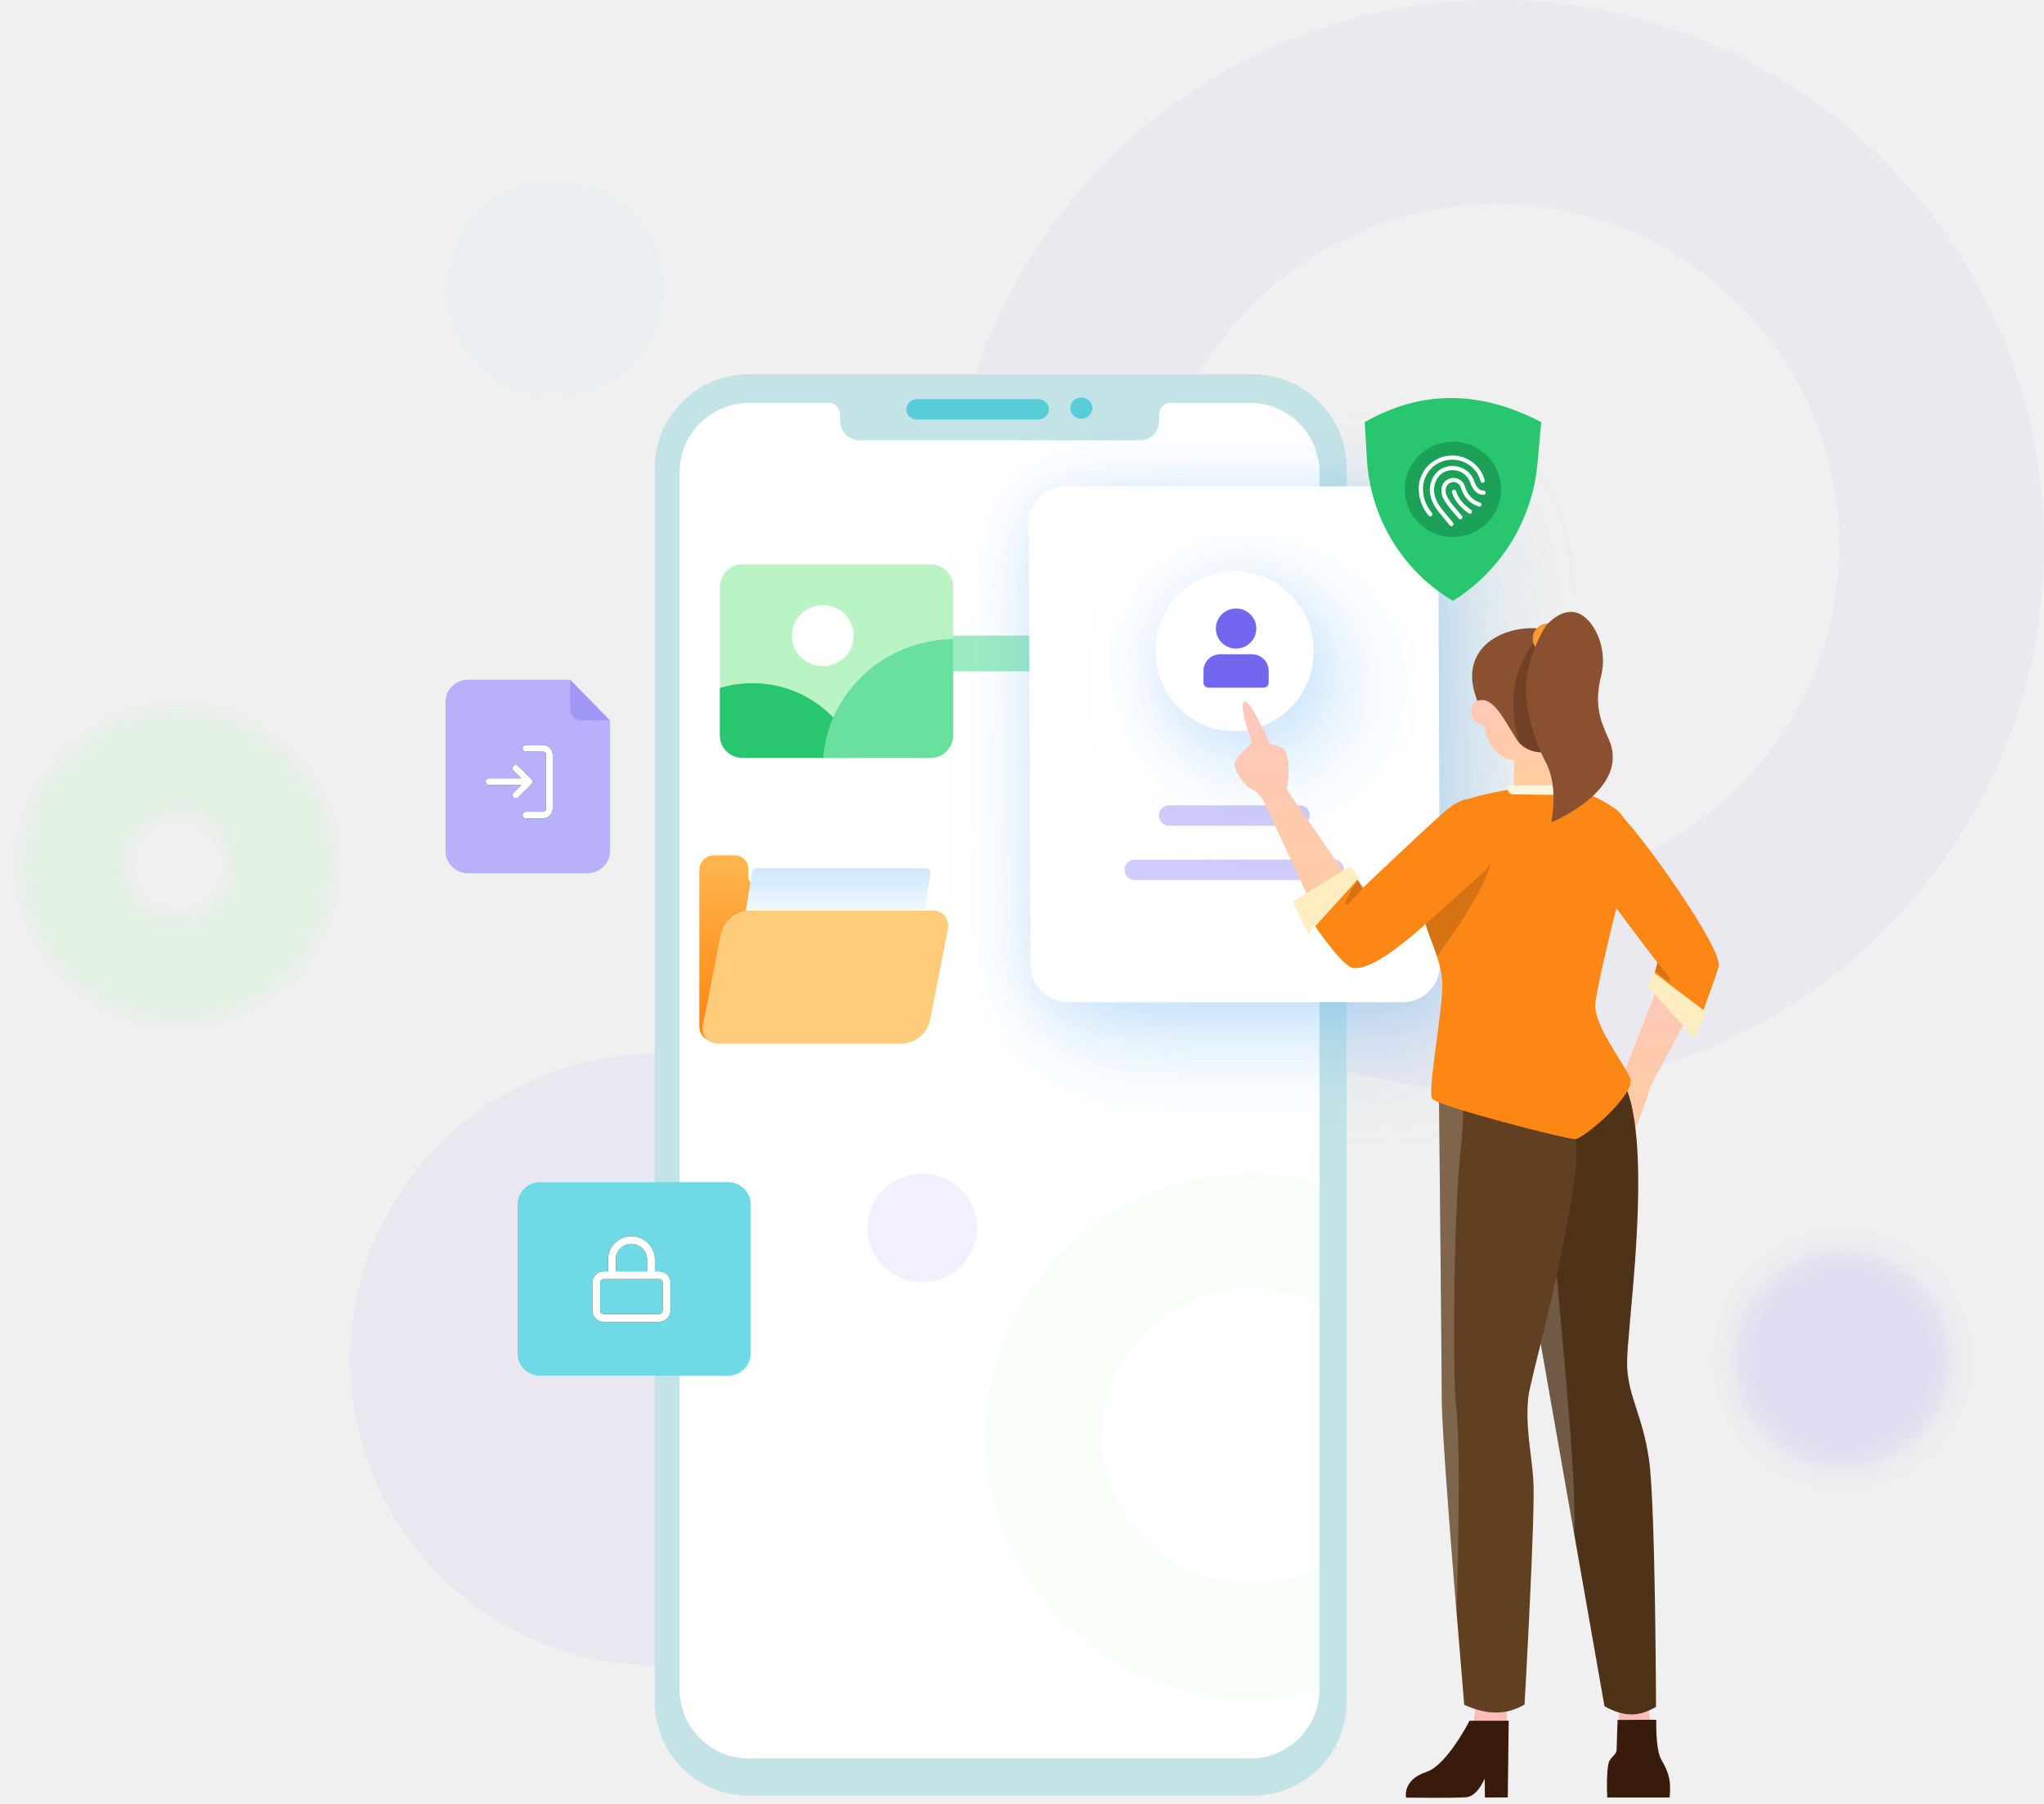
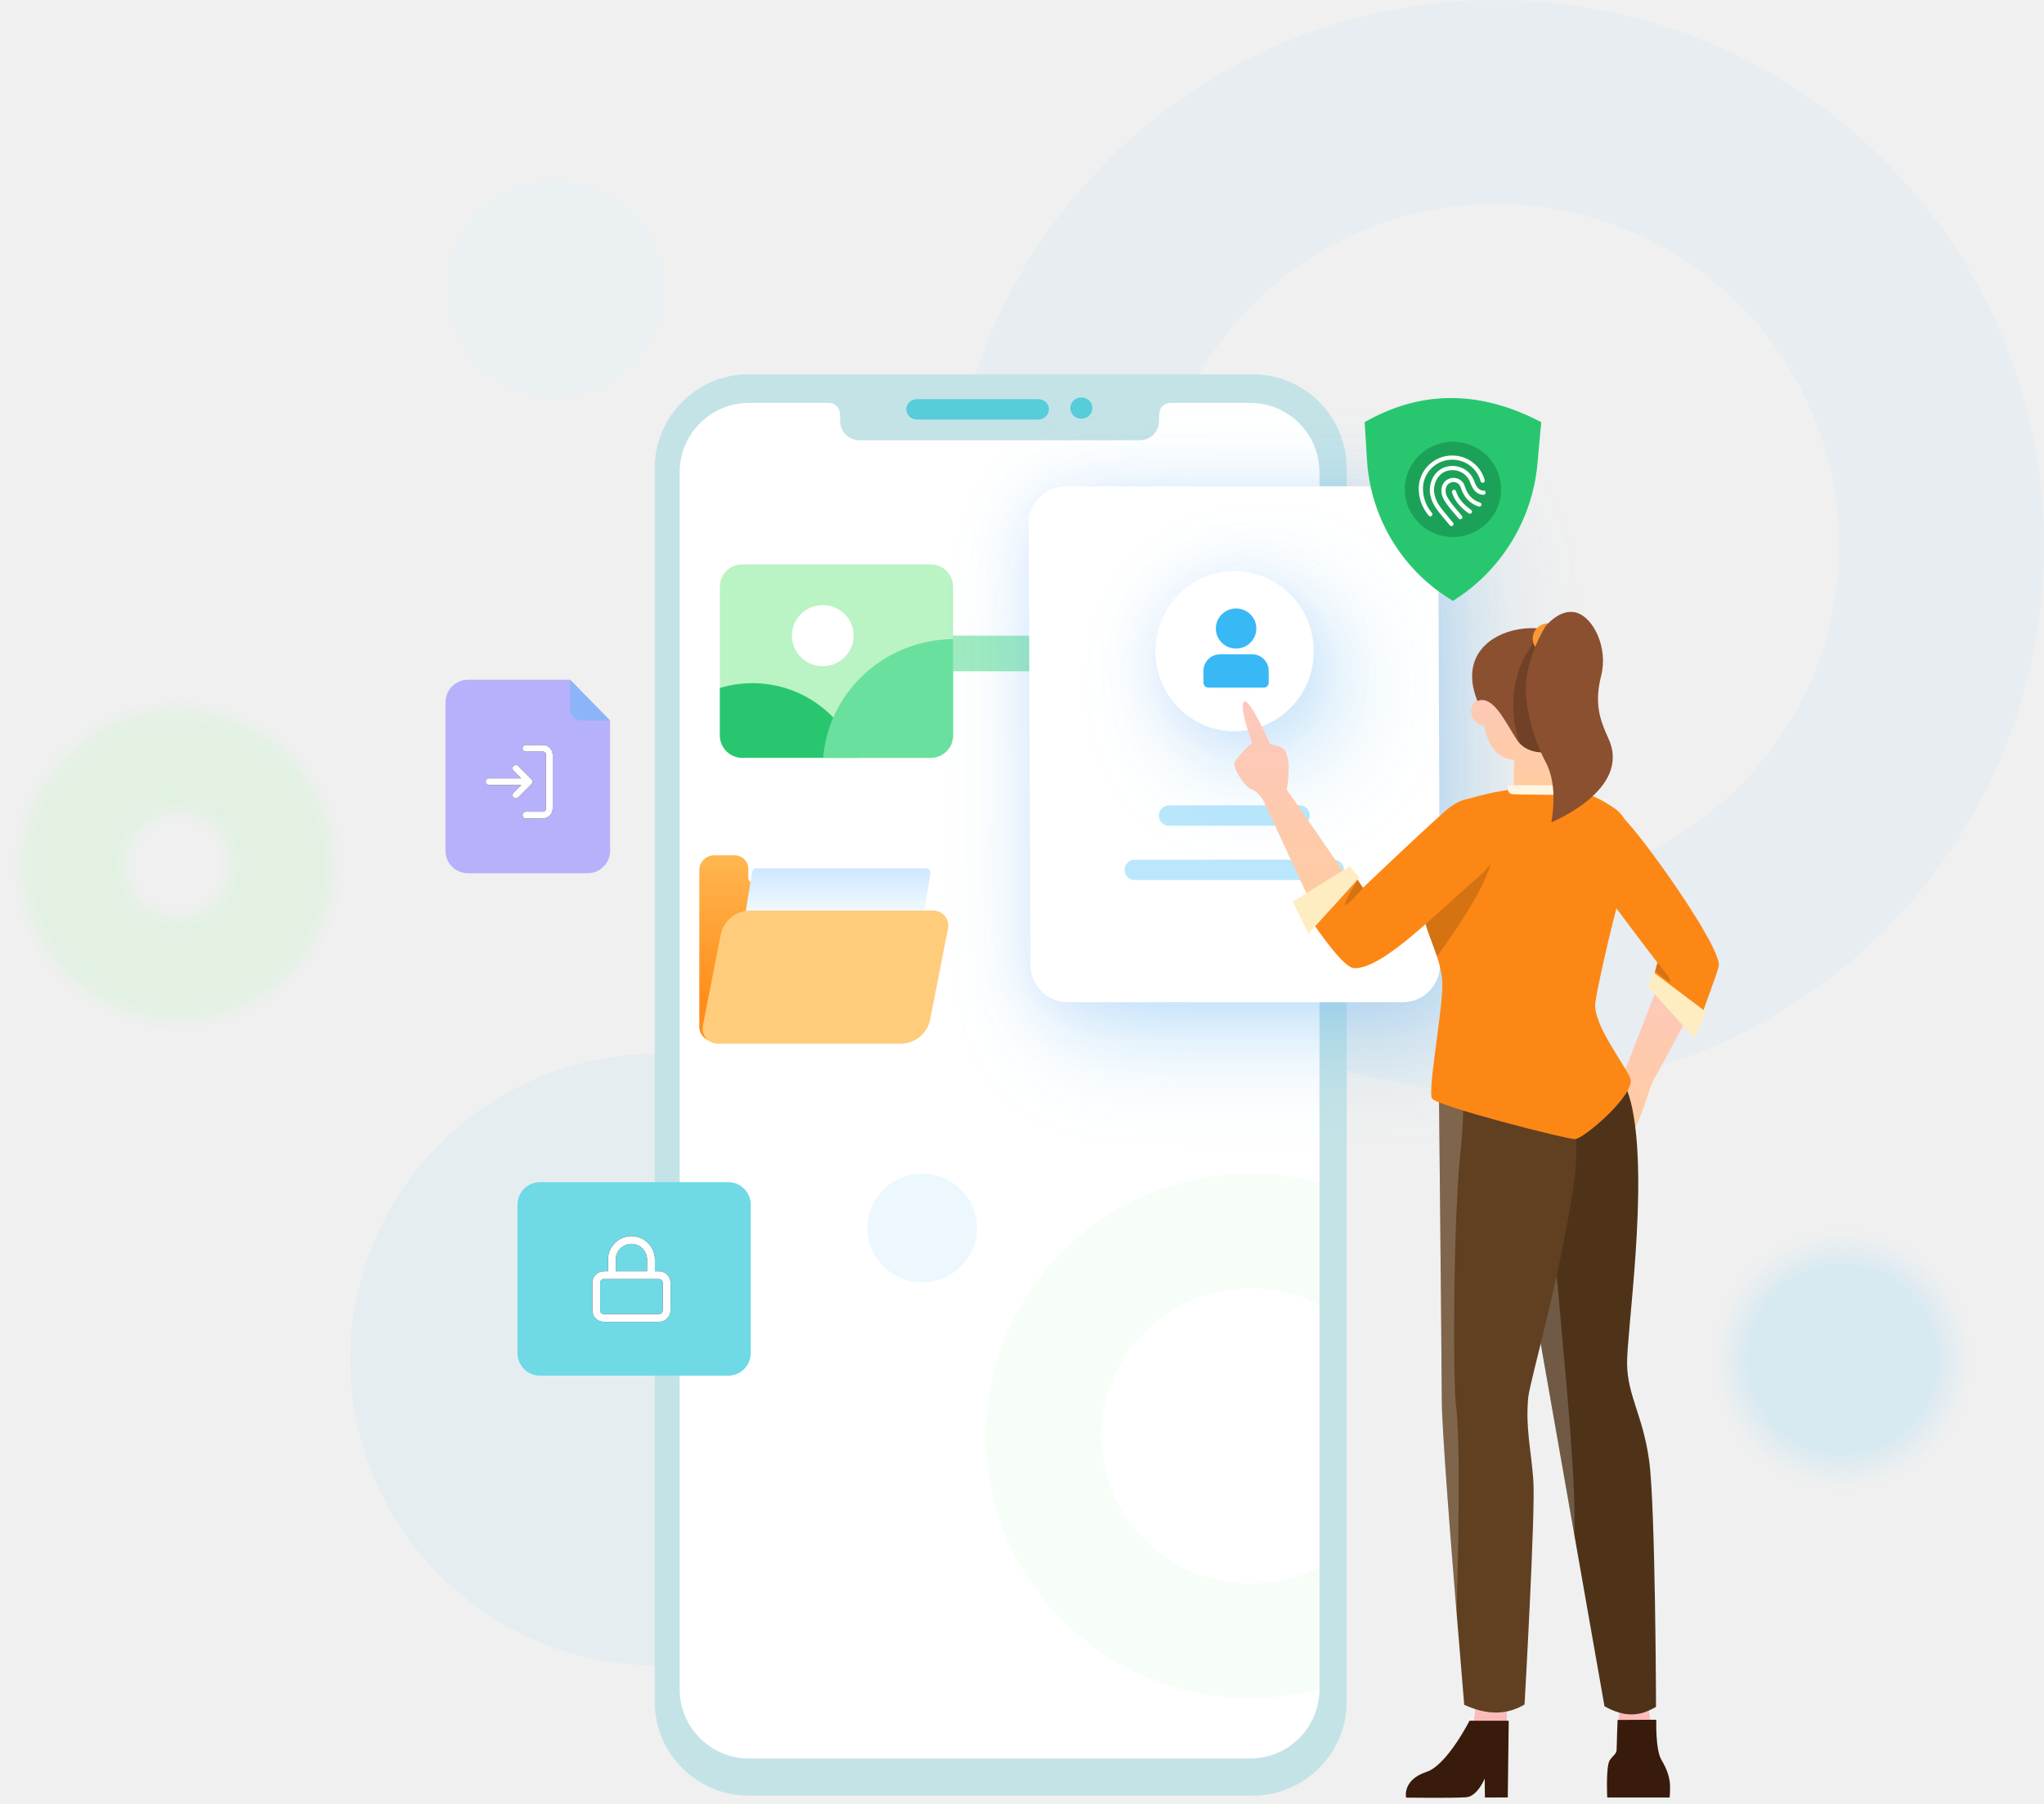
<svg xmlns="http://www.w3.org/2000/svg" xmlns:xlink="http://www.w3.org/1999/xlink" width="546px" height="482px" viewBox="0 0 546 482" version="1.1">
  <defs>
    <filter x="-7.2%" y="-7.3%" width="114.5%" height="114.5%" filterUnits="objectBoundingBox" id="filter-1">
      <feGaussianBlur stdDeviation="2" in="SourceGraphic" />
    </filter>
    <filter x="-15.4%" y="-15.5%" width="130.8%" height="131.0%" filterUnits="objectBoundingBox" id="filter-2">
      <feGaussianBlur stdDeviation="3" in="SourceGraphic" />
    </filter>
    <path d="M18.522,0 L39.813,0 C41.436,5.90080916e-16 42.764,1.29 42.811,2.912 L42.872,4.988 C42.953,7.767 45.229,9.977 48.008,9.977 L122.898,9.977 C125.677,9.977 127.953,7.767 128.034,4.988 L128.094,2.912 C128.142,1.29 129.47,7.42186714e-16 131.093,0 L152.384,0 C162.613,-1.87911363e-15 170.906,8.293 170.906,18.522 L170.906,343.682 C170.906,353.912 162.613,362.204 152.384,362.204 L18.522,362.204 C8.293,362.204 8.35816978e-15,353.912 0,343.682 L0,18.522 C-4.8054561e-15,8.293 8.293,-8.77902741e-15 18.522,0 Z" id="path-3" />
    <linearGradient x1="50%" y1="81.177%" x2="50%" y2="-34.513%" id="linearGradient-5">
      <stop stop-color="#FF8C19" offset="0%" />
      <stop stop-color="#FFC967" offset="100%" />
    </linearGradient>
    <linearGradient x1="62.11%" y1="31.381%" x2="62.11%" y2="-27.478%" id="linearGradient-6">
      <stop stop-color="#F8FDFF" offset="0%" />
      <stop stop-color="#AAD4FF" offset="100%" />
    </linearGradient>
    <path d="M19.69,3.569 L19.69,17.846 C19.69,19.362 18.527,20.522 17.005,20.522 L12.53,20.522 C11.993,20.522 11.635,20.165 11.635,19.63 C11.635,19.095 11.993,18.738 12.53,18.738 L17.005,18.738 C17.542,18.738 17.9,18.381 17.9,17.846 L17.9,3.569 C17.9,3.034 17.542,2.677 17.005,2.677 L12.53,2.677 C11.993,2.677 11.635,2.32 11.635,1.785 C11.635,1.249 11.993,0.892 12.53,0.892 L17.005,0.892 C18.527,0.892 19.69,2.052 19.69,3.569 Z M14.231,11.064 C14.32,10.886 14.32,10.618 14.231,10.35 C14.141,10.261 14.141,10.172 14.052,10.083 L10.472,6.514 C10.114,6.157 9.577,6.157 9.219,6.514 C8.861,6.871 8.861,7.406 9.219,7.763 L11.277,9.815 L2.685,9.815 C2.148,9.815 1.79,10.172 1.79,10.707 C1.79,11.243 2.148,11.6 2.685,11.6 L11.277,11.6 L9.219,13.652 C8.861,14.009 8.861,14.544 9.219,14.901 C9.398,15.079 9.666,15.169 9.845,15.169 C10.024,15.169 10.293,15.079 10.472,14.901 L14.052,11.332 C14.141,11.243 14.231,11.153 14.231,11.064 Z" id="path-7" />
    <path d="M19.839,10.41 L18.795,10.41 L18.795,7.287 C18.795,3.852 15.976,1.041 12.53,1.041 C9.084,1.041 6.265,3.852 6.265,7.287 L6.265,10.41 L5.221,10.41 C3.446,10.41 2.088,11.763 2.088,13.533 L2.088,20.82 C2.088,22.589 3.446,23.943 5.221,23.943 L19.839,23.943 C21.615,23.943 22.972,22.589 22.972,20.82 L22.972,13.533 C22.972,11.763 21.615,10.41 19.839,10.41 Z M8.353,7.287 C8.353,4.997 10.233,3.123 12.53,3.123 C14.827,3.123 16.707,4.997 16.707,7.287 L16.707,10.41 L8.353,10.41 L8.353,7.287 Z M20.884,20.82 C20.884,21.444 20.466,21.861 19.839,21.861 L5.221,21.861 C4.594,21.861 4.177,21.444 4.177,20.82 L4.177,13.533 C4.177,12.908 4.594,12.492 5.221,12.492 L19.839,12.492 C20.466,12.492 20.884,12.908 20.884,13.533 L20.884,20.82 Z" id="path-9" />
    <path d="M6,0 L56.3,0 C59.614,-1.4968968e-15 62.3,2.686 62.3,6 L62.3,45.698 C62.3,49.011 59.614,51.698 56.3,51.698 L6,51.698 C2.686,51.698 -4.82366169e-16,49.011 0,45.698 L0,6 C-1.29399067e-15,2.686 2.686,-2.79460044e-16 6,0 Z" id="path-11" />
    <path d="M10.04,1.03111251e-13 L99.431,1.03111251e-13 C104.938,1.03875937e-13 109.409,4.453 109.431,9.96 L109.901,127.821 C109.923,133.343 105.464,137.838 99.941,137.86 C99.928,137.86 99.914,137.86 99.901,137.86 L10.51,137.86 C5.003,137.86 0.532,133.407 0.51,127.9 L0.04,10.04 C0.018,4.517 4.477,0.022 10,7.94958278e-05 C10.013,2.6498662e-05 10.027,9.95609792e-14 10.04,1.03111251e-13 Z" id="path-13" />
    <filter x="-35.0%" y="-27.2%" width="184.5%" height="167.5%" filterUnits="objectBoundingBox" id="filter-14">
      <feOffset dx="8" dy="9" in="SourceAlpha" result="shadowOffsetOuter1" />
      <feGaussianBlur stdDeviation="14" in="shadowOffsetOuter1" result="shadowBlurOuter1" />
      <feColorMatrix values="0 0 0 0 0.076   0 0 0 0 0.583   0 0 0 0 0.879  0 0 0 0.229 0" type="matrix" in="shadowBlurOuter1" result="shadowMatrixOuter1" />
      <feOffset dx="0" dy="2" in="SourceAlpha" result="shadowOffsetOuter2" />
      <feGaussianBlur stdDeviation="7.5" in="shadowOffsetOuter2" result="shadowBlurOuter2" />
      <feColorMatrix values="0 0 0 0 0.504   0 0 0 0 0.7   0 0 0 0 1  0 0 0 0.234 0" type="matrix" in="shadowBlurOuter2" result="shadowMatrixOuter2" />
      <feMerge>
        <feMergeNode in="shadowMatrixOuter1" />
        <feMergeNode in="shadowMatrixOuter2" />
      </feMerge>
    </filter>
    <ellipse id="path-15" cx="21.141" cy="21.394" rx="21.141" ry="21.394" />
    <filter x="-91.1%" y="-87.6%" width="320.0%" height="317.4%" filterUnits="objectBoundingBox" id="filter-16">
      <feOffset dx="8" dy="9" in="SourceAlpha" result="shadowOffsetOuter1" />
      <feGaussianBlur stdDeviation="14" in="shadowOffsetOuter1" result="shadowBlurOuter1" />
      <feColorMatrix values="0 0 0 0 0.076   0 0 0 0 0.583   0 0 0 0 0.879  0 0 0 0.229 0" type="matrix" in="shadowBlurOuter1" result="shadowMatrixOuter1" />
      <feOffset dx="0" dy="2" in="SourceAlpha" result="shadowOffsetOuter2" />
      <feGaussianBlur stdDeviation="7.5" in="shadowOffsetOuter2" result="shadowBlurOuter2" />
      <feColorMatrix values="0 0 0 0 0.504   0 0 0 0 0.7   0 0 0 0 1  0 0 0 0.234 0" type="matrix" in="shadowBlurOuter2" result="shadowMatrixOuter2" />
      <feMerge>
        <feMergeNode in="shadowMatrixOuter1" />
        <feMergeNode in="shadowMatrixOuter2" />
      </feMerge>
    </filter>
    <linearGradient x1="47.237%" y1="-28.186%" x2="50%" y2="91.05%" id="linearGradient-17">
      <stop stop-color="#FDC6C6" offset="0%" />
      <stop stop-color="#FFCCA1" offset="100%" />
    </linearGradient>
    <linearGradient x1="45.73%" y1="-28.186%" x2="50%" y2="91.05%" id="linearGradient-18">
      <stop stop-color="#FDC6C6" offset="0%" />
      <stop stop-color="#FAB2B2" offset="100%" />
    </linearGradient>
    <linearGradient x1="44.539%" y1="-28.186%" x2="50%" y2="91.05%" id="linearGradient-19">
      <stop stop-color="#FDC6C6" offset="0%" />
      <stop stop-color="#FAB2B2" offset="100%" />
    </linearGradient>
    <linearGradient x1="44.055%" y1="-28.186%" x2="50%" y2="91.05%" id="linearGradient-20">
      <stop stop-color="#FDC6C6" offset="0%" />
      <stop stop-color="#FFCCA1" offset="100%" />
    </linearGradient>
    <linearGradient x1="47.831%" y1="-28.186%" x2="50%" y2="91.05%" id="linearGradient-21">
      <stop stop-color="#FDC6C6" offset="0%" />
      <stop stop-color="#FFCCA1" offset="100%" />
    </linearGradient>
  </defs>
  <g id="📝-Pages-New" stroke="none" stroke-width="1" fill="none" fill-rule="evenodd">
    <g id="Not-Authorized" transform="translate(-444, -309)">
      <g id="Illustration" transform="translate(450, 309)">
        <g id="Shape">
-           <path d="M393.598,0 C474.454,0 540,65.259 540,145.76 C540,226.261 474.454,291.52 393.598,291.52 C312.742,291.52 247.196,226.261 247.196,145.76 C247.196,65.259 312.742,0 393.598,0 Z M393.598,54.49 C342.969,54.49 301.926,95.353 301.926,145.76 C301.926,196.167 342.969,237.031 393.598,237.031 C444.227,237.031 485.27,196.167 485.27,145.76 C485.27,95.353 444.227,54.49 393.598,54.49 Z" id="Oval" fill="#7367F0" fill-rule="nonzero" opacity="0.053" />
+           <path d="M393.598,0 C474.454,0 540,65.259 540,145.76 C540,226.261 474.454,291.52 393.598,291.52 C312.742,291.52 247.196,226.261 247.196,145.76 C247.196,65.259 312.742,0 393.598,0 Z M393.598,54.49 C342.969,54.49 301.926,95.353 301.926,145.76 C301.926,196.167 342.969,237.031 393.598,237.031 C444.227,237.031 485.27,196.167 485.27,145.76 C485.27,95.353 444.227,54.49 393.598,54.49 Z" id="Oval" fill="#39b8f6" fill-rule="nonzero" opacity="0.053" />
          <path d="M41.503,189.806 C64.425,189.806 83.007,208.306 83.007,231.128 C83.007,253.949 64.425,272.449 41.503,272.449 C18.582,272.449 0,253.949 0,231.128 C0,208.306 18.582,189.806 41.503,189.806 Z M41.503,217.051 C33.695,217.051 27.365,223.353 27.365,231.128 C27.365,238.902 33.695,245.204 41.503,245.204 C49.312,245.204 55.642,238.902 55.642,231.128 C55.642,223.353 49.312,217.051 41.503,217.051 Z" id="Oval" fill="#8BF78F" fill-rule="nonzero" opacity="0.141" filter="url(#filter-1)" />
-           <ellipse id="Oval" fill-opacity="0.061" fill="#7367F0" cx="169.662" cy="363.265" rx="82.095" ry="81.735" />
+           <ellipse id="Oval" fill-opacity="0.061" fill="#39b8f6" cx="169.662" cy="363.265" rx="82.095" ry="81.735" />
          <ellipse id="Oval" fill="#CEF5FF" opacity="0.141" cx="142.297" cy="77.194" rx="29.189" ry="29.061" />
-           <ellipse id="Oval" fill-opacity="0.136" fill="#7367F0" filter="url(#filter-2)" cx="486.182" cy="363.265" rx="29.189" ry="29.061" />
+           <ellipse id="Oval" fill-opacity="0.136" fill="#39b8f6" filter="url(#filter-2)" cx="486.182" cy="363.265" rx="29.189" ry="29.061" />
        </g>
        <g id="File-Organizer" transform="translate(113, 100)">
          <g id="Phone3" transform="translate(55.88661, 0)">
            <path d="M25.137,0 L159.708,0 C173.591,-2.55022564e-15 184.845,11.254 184.845,25.137 L184.845,354.641 C184.845,368.523 173.591,379.778 159.708,379.778 L25.137,379.778 C11.254,379.778 2.9341734e-15,368.523 -2.60392312e-14,354.641 L-2.60392312e-14,25.137 C-3.4844809e-14,11.254 11.254,2.55022564e-15 25.137,0 Z" id="Rectangle" fill="#C4E3E7" />
            <g id="Group-48" transform="translate(6.66654, 7.653065)">
              <mask id="mask-4" fill="white">
                <use xlink:href="#path-3" />
              </mask>
              <use id="Rectangle" fill="#FFFFFF" xlink:href="#path-3" />
-               <ellipse id="Oval" fill="#7367F0" opacity="0.099" mask="url(#mask-4)" cx="64.795" cy="220.451" rx="14.659" ry="14.512" />
+               <ellipse id="Oval" fill="#39b8f6" opacity="0.099" mask="url(#mask-4)" cx="64.795" cy="220.451" rx="14.659" ry="14.512" />
              <path d="M152.519,205.94 C191.606,205.94 223.293,237.309 223.293,276.004 C223.293,314.699 191.606,346.068 152.519,346.068 C113.431,346.068 81.744,314.699 81.744,276.004 C81.744,237.309 113.431,205.94 152.519,205.94 Z M152.519,236.55 C130.508,236.55 112.665,254.214 112.665,276.004 C112.665,297.793 130.508,315.457 152.519,315.457 C174.529,315.457 192.372,297.793 192.372,276.004 C192.372,254.214 174.529,236.55 152.519,236.55 Z" id="Oval" fill="#C8F5D0" opacity="0.141" mask="url(#mask-4)" />
              <path d="M25.58,62.184 L146.612,62.184 C149.242,62.184 151.373,64.316 151.373,66.946 C151.373,69.575 149.242,71.707 146.612,71.707 L25.58,71.707 C22.951,71.707 20.819,69.575 20.819,66.946 C20.819,64.316 22.951,62.184 25.58,62.184 Z" id="Rectangle" fill-opacity="0.642" fill="#68DE9E" mask="url(#mask-4)" />
            </g>
            <path d="M102.442,6.649 C104.023,6.649 105.305,7.867 105.305,9.37 C105.305,10.839 104.079,12.036 102.547,12.089 L102.442,12.091 L70.068,12.091 C68.487,12.091 67.205,10.872 67.205,9.37 C67.205,7.9 68.43,6.703 69.963,6.651 L70.068,6.649 L102.442,6.649 Z" id="Path" fill="#56CDD9" fill-rule="nonzero" />
            <path d="M114.044,6.195 C115.625,6.195 116.907,7.464 116.907,9.03 C116.907,10.56 115.682,11.807 114.149,11.862 L114.044,11.864 L113.894,11.864 C112.313,11.864 111.031,10.595 111.031,9.03 C111.031,7.499 112.256,6.252 113.789,6.197 L113.894,6.195 L114.044,6.195 Z" id="Path" fill="#56CDD9" fill-rule="nonzero" />
          </g>
          <g id="Group-37" transform="translate(67.79688, 127.8836)">
            <path d="M4,0.64 L9.445,0.64 C11.462,0.64 13.097,2.275 13.097,4.292 L13.097,6.725 C13.097,7.398 13.643,7.944 14.316,7.944 L55.484,7.944 C57.693,7.944 59.484,9.735 59.484,11.944 L59.484,46.403 C59.484,48.613 57.693,50.403 55.484,50.403 L4,50.403 C1.791,50.403 6.42046992e-16,48.613 0,46.403 L0,4.64 C-2.705415e-16,2.431 1.791,0.64 4,0.64 Z" id="Rectangle" fill="url(#linearGradient-5)" />
            <path d="M15.3,4.096 L60.53,4.096 C61.203,4.096 61.749,4.642 61.749,5.315 C61.749,5.38 61.744,5.445 61.734,5.509 L54.944,47.65 C54.848,48.241 54.338,48.676 53.74,48.676 L8.51,48.676 C7.837,48.676 7.291,48.13 7.291,47.456 C7.291,47.391 7.296,47.326 7.307,47.262 L14.097,5.121 C14.192,4.53 14.702,4.096 15.3,4.096 Z" id="Rectangle" fill="url(#linearGradient-6)" />
            <path d="M66.445,20.188 L61.669,44.507 C60.932,48.259 57.642,50.965 53.819,50.965 L4.862,50.965 C2.653,50.965 0.862,49.174 0.862,46.965 C0.862,46.706 0.887,46.448 0.937,46.194 L5.713,21.875 C6.45,18.123 9.739,15.417 13.563,15.417 L62.52,15.417 C64.729,15.417 66.52,17.208 66.52,19.417 C66.52,19.676 66.495,19.934 66.445,20.188 Z" id="Rectangle" fill="#FFCC7B" />
          </g>
          <g id="Group-28" transform="translate(0, 81.62785)">
            <path d="M6,0 L33.316,0 L33.316,0 L43.976,10.884 L43.976,45.698 C43.976,49.011 41.29,51.698 37.976,51.698 L6,51.698 C2.686,51.698 4.05812251e-16,49.011 0,45.698 L0,6 C-4.05812251e-16,2.686 2.686,6.08718376e-16 6,0 Z" id="Rectangle" fill="#B7B1FB" />
            <g id="Icon" transform="translate(8.950131, 16.52257)">
              <mask id="mask-8" fill="white">
                <use xlink:href="#path-7" />
              </mask>
              <use id="Mask" fill="#000000" fill-rule="nonzero" xlink:href="#path-7" />
              <g id="Group" mask="url(#mask-8)" fill="#FFFFFF">
                <g id="Icon-Color">
                  <rect id="🎨-Icon-Color" x="0" y="0" width="21.48" height="21.415" />
                </g>
              </g>
            </g>
-             <path d="M43.976,10.884 L36.316,10.884 C34.659,10.884 33.316,9.541 33.316,7.884 L33.316,0 L33.316,0 L43.976,10.884 Z" id="Path" fill="#7367F0" fill-rule="nonzero" opacity="0.34" />
+             <path d="M43.976,10.884 L36.316,10.884 C34.659,10.884 33.316,9.541 33.316,7.884 L33.316,0 L33.316,0 L43.976,10.884 Z" id="Path" fill="#39b8f6" fill-rule="nonzero" opacity="0.34" />
          </g>
          <g id="Group" transform="translate(19.23965, 215.8603)">
            <path d="M6,0 L56.3,0 C59.614,-4.44006117e-15 62.3,2.686 62.3,6 L62.3,45.698 C62.3,49.011 59.614,51.698 56.3,51.698 L6,51.698 C2.686,51.698 1.29399067e-15,49.011 0,45.698 L0,6 C4.82366169e-16,2.686 2.686,-2.79460044e-16 6,0 Z" id="Rectangle" fill="#6FD9E6" />
            <g transform="translate(17.90026, 13.38415)" id="Icon">
              <mask id="mask-10" fill="white">
                <use xlink:href="#path-9" />
              </mask>
              <use id="Mask" fill="#000000" fill-rule="nonzero" xlink:href="#path-9" />
              <g id="Group" mask="url(#mask-10)" fill="#FFFFFF">
                <g id="Icon-Color">
                  <rect id="🎨-Icon-Color" x="0" y="0" width="25.06" height="24.984" />
                </g>
              </g>
            </g>
          </g>
          <g id="Group-34" transform="translate(73.29392, 50.79066)">
            <mask id="mask-12" fill="white">
              <use xlink:href="#path-11" />
            </mask>
            <use id="Rectangle" fill="#BAF3C4" fill-rule="nonzero" xlink:href="#path-11" />
            <ellipse id="Oval" fill="#FFFFFF" mask="url(#mask-12)" cx="27.485" cy="19.046" rx="8.246" ry="8.163" />
            <ellipse id="Oval" fill="#28C76F" mask="url(#mask-12)" cx="8.704" cy="61.221" rx="29.776" ry="29.477" />
            <ellipse id="Oval" fill="#69E09E" mask="url(#mask-12)" cx="62.758" cy="54.419" rx="35.273" ry="34.465" />
          </g>
          <g id="Group-23" transform="translate(155.7496, 29.93021)">
            <g id="Rectangle">
              <use fill="black" fill-opacity="1" filter="url(#filter-14)" xlink:href="#path-13" />
              <use fill="#FFFFFF" fill-rule="evenodd" xlink:href="#path-13" />
            </g>
-             <path d="M37.536,85.256 L72.405,85.256 C73.908,85.256 75.126,86.474 75.126,87.977 C75.126,89.479 73.908,90.698 72.405,90.698 L37.536,90.698 C36.033,90.698 34.815,89.479 34.815,87.977 C34.815,86.474 36.033,85.256 37.536,85.256 Z" id="Rectangle" fill="#7367F0" fill-rule="nonzero" opacity="0.34" />
-             <path d="M28.374,99.767 L81.567,99.767 C83.07,99.767 84.288,100.986 84.288,102.488 C84.288,103.991 83.07,105.209 81.567,105.209 L28.374,105.209 C26.871,105.209 25.653,103.991 25.653,102.488 C25.653,100.986 26.871,99.767 28.374,99.767 Z" id="Rectangle" fill="#7367F0" fill-rule="nonzero" opacity="0.34" />
+             <path d="M37.536,85.256 L72.405,85.256 C73.908,85.256 75.126,86.474 75.126,87.977 C75.126,89.479 73.908,90.698 72.405,90.698 L37.536,90.698 C36.033,90.698 34.815,89.479 34.815,87.977 C34.815,86.474 36.033,85.256 37.536,85.256 Z" id="Rectangle" fill="#39b8f6" fill-rule="nonzero" opacity="0.34" />
+             <path d="M28.374,99.767 L81.567,99.767 C83.07,99.767 84.288,100.986 84.288,102.488 C84.288,103.991 83.07,105.209 81.567,105.209 L28.374,105.209 C26.871,105.209 25.653,103.991 25.653,102.488 C25.653,100.986 26.871,99.767 28.374,99.767 Z" id="Rectangle" fill="#39b8f6" fill-rule="nonzero" opacity="0.34" />
            <g id="Icon8" transform="translate(33.89844, 22.6744)">
              <g id="Oval">
                <use fill="black" fill-opacity="1" filter="url(#filter-16)" xlink:href="#path-15" />
                <use fill="#FFFFFF" fill-rule="evenodd" xlink:href="#path-15" />
              </g>
-               <g id="Group-70" transform="translate(12.82644, 9.976738)" fill="#7367F0">
+               <g id="Group-70" transform="translate(12.82644, 9.976738)" fill="#39b8f6">
                <path d="M12.964,12.223 C15.428,12.223 17.426,14.221 17.426,16.684 L17.426,19.834 C17.426,20.559 16.838,21.146 16.114,21.146 L1.312,21.146 C0.587,21.146 4.0466296e-12,20.559 4.04654088e-12,19.834 L4.04654088e-12,16.684 C4.04623913e-12,14.221 1.997,12.223 4.461,12.223 L12.964,12.223 Z M8.713,9.70779013e-13 C11.7,9.70779013e-13 14.121,2.397 14.121,5.354 C14.121,8.31 11.7,10.707 8.713,10.707 C5.726,10.707 3.305,8.31 3.305,5.354 C3.305,2.397 5.726,9.70779013e-13 8.713,9.70779013e-13 Z" id="Combined-Shape" />
              </g>
            </g>
          </g>
          <g id="Wom3.5" transform="translate(210.72, 63.48833)">
            <g id="RArm" transform="translate(91.27213, 52.02436)">
              <path d="M13.589,69.931 C13.589,69.931 3.859,80.464 4.535,81.413 C5.212,82.368 10.254,79.818 10.254,79.818 C10.254,79.818 4.347,90.666 5.712,91.408 C7.075,92.15 13.762,90.174 15.729,87.9 C17.696,85.627 20.351,74.517 20.351,74.517 L34.469,44.885 L22.989,41.583 L13.589,69.931 Z" id="Path" fill="url(#linearGradient-17)" transform="translate(19.48525, 66.57517) rotate(2.866471) translate(-19.48525, -66.57517) " />
              <path d="M2.966,16.229 C7.269,22.847 21.752,41.708 21.752,41.708 C21.752,41.708 21.4,42.962 20.697,45.471 L34.006,54.504 C36.527,47.61 37.897,43.678 38.116,42.708 C39.198,37.909 17.331,7.285 12.435,2.86 C4.726,-4.108 -3.609,6.115 2.966,16.229 Z" id="Path" fill="#FD8715" />
              <path d="M25.214,46.715 C25.379,46.395 24.232,44.704 21.773,41.64 L21.148,43.875 C23.693,46.088 25.048,47.034 25.214,46.715 Z" id="Path" fill-opacity="0.16" fill="#000000" />
              <polygon id="Path-70" fill="#FFEDC2" points="20.614 44.208 34.754 54.898 31.603 61.811 19.24 48.198" />
            </g>
            <g id="RLeg" transform="translate(67.4886, 111.1149)">
              <polygon id="Path" fill="url(#linearGradient-18)" points="35.472 179.674 34.686 192.922 44.754 193.181 42.862 179.674" />
              <path d="M35.718,184.893 C35.718,184.893 36,192.871 34.331,195.656 C32.652,198.442 32.143,200.601 32.069,202.267 C31.989,204.052 32.16,205.67 32.16,205.67 L48.824,205.67 C48.824,205.67 49.241,197.277 48.137,195.694 C47.034,194.111 46.31,194.084 46.31,192.685 C46.301,191.287 46.062,184.946 46.062,184.946 L35.718,184.893 Z" id="Path" fill="#391B0B" transform="translate(40.47459, 195.2817) scale(-1, 1) translate(-40.47459, -195.2817) " />
              <path d="M0,2.811 L26.118,-1.03111251e-13 L26.502,0.353 C28.363,2.109 36.453,10.263 38.777,21.409 C43.166,42.451 37.293,81.314 37.422,89.836 C37.546,98.358 41.614,103.5 43.305,115.549 C44.995,127.599 45.155,181.449 45.155,181.449 C40.673,184.078 36.729,184.266 31.385,181.291 L0,2.811 Z" id="Path" fill="#4E3319" />
              <path d="M23.33,135.481 L6.9980434e-14,2.811 L14.522,1.248 C15.169,47.337 24.199,109.638 23.33,135.481 Z" id="Path" fill-opacity="0.192" fill="#FFFFFF" />
            </g>
            <g id="LLeg" transform="translate(45.20709, 114.7656)">
              <path d="M27.631,174.631 L19.046,174.768 C19.422,180.65 18.51,184.587 16.309,186.579 L16.128,186.736 C12.143,190.043 27.519,188.849 27.519,188.849 L27.631,174.631 Z" id="Path" fill="url(#linearGradient-19)" />
              <path d="M0.602,181.508 L0.849,202.012 L6.962,202.017 L7.015,196.964 C7.015,196.964 8.944,201.675 11.891,201.947 C14.847,202.219 28.018,202.052 28.018,202.052 C28.018,202.052 29.113,197.322 22.556,195.174 C17.103,193.389 11.073,181.508 11.073,181.508 L0.602,181.508 Z" id="Path" fill="#391B0B" transform="translate(14.34422, 191.8053) scale(-1, 1) translate(-14.34422, -191.8053) " />
              <path d="M9.326,0.984 L38.654,0 L38.873,0.402 C40.296,3.074 48.094,18.718 45.686,36.501 C42.306,61.461 33.715,90.723 33.294,95.193 C32.544,103.163 34.044,108.933 34.659,117.165 C35.274,125.397 32.314,177.168 32.314,177.168 C27.962,179.76 22.783,180.268 16.199,177.246 C12.237,130.366 10.241,103.216 10.212,95.796 C10.168,84.668 9.326,0.984 9.326,0.984 Z" id="Path" fill="#604021" />
              <path d="M15.361,27.982 L15.166,29.831 C13.212,49.332 13.226,90.745 13.983,97.132 L14.087,97.955 C14.927,105.162 14.954,123.459 14.169,152.847 L13.147,140.166 C11.211,115.764 10.232,100.975 10.212,95.796 L10.176,90.437 C10.008,68.768 9.326,0.984 9.326,0.984 L15.511,0.777 C16.172,11.477 16.122,20.545 15.361,27.982 Z" id="Path" fill-opacity="0.192" fill="#FFFFFF" />
            </g>
            <g id="Head" transform="translate(63.09571, 3.054825)">
              <path d="M2.621,20.265 C-0.988,20.656 -0.732,26.936 3.661,27.264 C4.558,33.319 7.761,36.203 11.664,36.537 L11.448,45.695 L28.716,45.685 C28.716,45.685 23.853,39.215 24.095,30.359 C24.338,21.502 23.933,13.182 23.933,13.182 L1.567,13.579 L2.621,20.265 Z" id="Path" fill="url(#linearGradient-20)" />
              <path d="M29.105,20.735 C24.902,19.09 21.797,26.174 18.581,31.098 C15.365,36.022 7.033,35.186 5.885,31.098 C1.538,22.146 -2.209,9.976 2.864,8.977 C3.578,-3.962 37.786,-0.907 29.105,20.735 Z" id="Path" fill="#8B5030" transform="translate(15.47015, 17.88746) scale(-1, 1) translate(-15.47015, -17.88746) " />
              <path d="M25.564,4.08 C27.029,5.312 27.964,6.948 28.076,8.977 C33.149,9.976 29.403,22.146 25.055,31.098 C23.987,34.899 16.707,35.889 13.106,32.049 C9.822,22.309 11.225,11.419 17.865,4.081 L17.865,4.081 Z" id="Combined-Shape" fill-opacity="0.199" fill="#000000" />
              <ellipse id="Oval" fill="#FB9934" cx="20.734" cy="4.081" rx="4.123" ry="4.081" />
            </g>
            <g id="Body" transform="translate(50.52598, 45.84286)">
              <path d="M44.73,4.681 C48.583,10.283 55.003,29.298 55.367,33.575 C55.778,38.51 50.434,46.37 50.346,53.513 C50.268,60.657 54.332,82.167 53.111,84.177 C51.899,86.186 17.166,95.082 14.9,95.035 C12.643,94.986 -1.603,82.878 0.184,78.694 C1.982,74.51 10.324,64.112 9.474,58.41 C8.634,52.71 3.755,31.668 1.333,24.507 C-1.08,17.345 -0.276,9.826 4.228,6.744 C6.456,5.22 12.402,0.888 22.991,0.907 C33.58,0.927 44.431,4.246 44.73,4.681 Z" id="Path" fill="#FD8715" transform="translate(27.69486, 47.97133) scale(-1, 1) translate(-27.69486, -47.97133) " />
              <path d="M22.616,0.498 C22.319,2.104 22.82,2.907 24.121,2.907 C26.072,2.907 39.156,3.334 40.928,2.572 C42.11,2.064 42.523,1.373 42.169,0.498 L22.616,0.498 Z" id="Path-68" fill="#FFF6E1" />
              <path d="M5.068,16.798 L5.187,16.738 C12.321,13.213 16.607,13.057 18.044,16.271 C19.9,20.426 15.085,30.411 3.597,46.224 C2.019,41.428 -0.25,36.855 0.022,33.575 C0.233,31.1 2.472,23.689 5.068,16.798 Z" id="Path" fill-opacity="0.16" fill="#000000" />
            </g>
            <g id="LArm" transform="translate(0, 23.91528)">
              <path d="M8.001,27.046 C8.001,27.046 6.716,24.284 4.695,23.537 C2.676,22.789 -0.414,17.839 0.064,16.402 C0.541,14.965 4.72,10.978 4.72,10.978 C4.72,10.978 1.026,1.163 2.662,0.055 C4.108,-0.924 9.579,11.439 9.579,11.439 C9.579,11.439 12.795,11.919 13.537,13.183 C15.408,16.37 13.994,23.537 13.994,23.537 L32.982,51.005 L24.27,62.064 L8.001,27.046 Z" id="Path" fill="url(#linearGradient-21)" />
              <path d="M56.473,29.176 C50.051,34.824 34.344,49.807 34.344,49.807 C34.344,49.807 33.566,48.627 32.01,46.267 L20.263,58.175 C26.171,66.85 30.086,71.217 32.01,71.278 C39.528,71.514 53,57.462 65.664,46.489 C77.02,36.65 68.444,18.648 56.473,29.176 Z" id="Path" fill="#FD8715" />
              <path d="M34.391,49.825 C31.453,53.188 29.863,54.686 29.621,54.32 C29.378,53.953 30.486,51.725 32.944,47.637 L34.391,49.825 Z" id="Path" fill-opacity="0.16" fill="#000000" />
              <polygon id="Path-69" fill="#FFEDC2" points="33.416 47.069 19.792 62.064 15.595 53.507 30.824 44.046" />
            </g>
            <path d="M95.828,3.888 C95.828,3.888 91.97,-1.087 87.515,0.218 C83.06,1.523 79.031,9.524 80.944,17.044 C82.848,24.565 81.278,28.855 78.968,33.924 C72.764,47.559 94.244,56.216 94.244,56.216 C93.127,49.48 93.655,44.079 95.828,40.012 C99.185,33.729 101.092,25.671 101.092,20.741 C101.092,12.167 95.828,3.888 95.828,3.888 Z" id="Path" fill="#8B5030" transform="translate(89.46754, 28.10802) scale(-1, 1) translate(-89.46754, -28.10802) " />
          </g>
          <g id="Group-39" transform="translate(245.5346, 6.348833)">
            <path d="M0,6.445 C15.521,-2.409 31.255,-1.884 47.165,6.445 L46.161,17.509 C44.792,32.598 36.436,46.176 23.582,54.198 L23.582,54.198 L23.582,54.198 C10.171,46.232 1.573,32.144 0.62,16.575 L0,6.445 L0,6.445 Z" id="Rectangle" fill="#28C76F" />
            <ellipse id="Oval" fill="#1CA258" cx="23.582" cy="24.407" rx="12.863" ry="12.734" />
            <g id="Group-40" transform="translate(13.93501, 14.85627)" fill="#FFFFFF">
              <path d="M9.464,0.504 C13.555,0.504 17.096,3.234 18.124,7.083 C18.203,7.381 18.024,7.686 17.723,7.764 C17.423,7.843 17.115,7.666 17.035,7.368 C16.138,4.005 13.041,1.618 9.464,1.618 C5.139,1.618 1.635,5.076 1.635,9.34 C1.635,11.747 2.432,13.91 4.036,15.851 C4.233,16.089 4.198,16.44 3.957,16.635 C3.717,16.83 3.362,16.795 3.165,16.557 C1.398,14.419 0.509,12.007 0.509,9.34 C0.509,4.46 4.519,0.504 9.464,0.504 Z" id="Path" />
              <path d="M9.941,2.895 C13.305,2.905 16.045,5.51 16.155,8.798 L16.159,8.985 C16.165,10.823 16.685,11.833 17.683,12.163 C17.978,12.26 18.139,12.576 18.043,12.868 C17.947,13.16 17.629,13.318 17.334,13.221 C15.847,12.729 15.093,11.347 15.038,9.206 L15.035,8.981 C15.026,6.227 12.756,4.019 9.944,4.01 C7.413,4.002 5.261,6.315 4.965,8.905 C4.907,9.409 4.894,9.875 4.923,10.338 L4.954,10.741 C5.079,12.02 5.45,13.076 7.201,17.626 C7.312,17.915 7.167,18.236 6.877,18.344 C6.587,18.453 6.262,18.307 6.151,18.018 L5.216,15.568 C4.1,12.604 3.895,11.798 3.807,10.493 L3.801,10.401 C3.767,9.871 3.783,9.34 3.848,8.773 C4.204,5.661 6.786,2.885 9.941,2.895 Z" id="Path" transform="translate(10.92731, 10.63736) rotate(-19) translate(-10.92731, -10.63736) " />
              <path d="M10.542,5.948 C12.285,5.954 13.724,7.378 13.675,9.098 C13.603,11.576 14.412,13.409 16.106,14.66 C16.356,14.844 16.409,15.194 16.224,15.44 C16.04,15.687 15.688,15.737 15.438,15.553 C13.434,14.073 12.469,11.887 12.551,9.059 C12.582,7.978 11.662,7.067 10.546,7.064 C9.357,7.06 8.48,7.895 8.291,9.386 C8.195,10.143 8.447,11.307 9.009,12.904 L9.105,13.174 C9.185,13.395 9.27,13.623 9.364,13.867 L10.384,16.459 C10.494,16.747 10.348,17.068 10.058,17.176 C9.767,17.283 9.443,17.136 9.333,16.848 L8.515,14.778 L8.312,14.256 C8.217,14.006 8.129,13.773 8.047,13.545 L7.852,12.991 C7.302,11.375 7.058,10.167 7.176,9.24 C7.433,7.212 8.766,5.943 10.542,5.948 Z" id="Path" transform="translate(11.74056, 11.57967) rotate(-19) translate(-11.74056, -11.57967) " />
              <path d="M9.775,9.68 C10.073,9.59 10.387,9.755 10.478,10.049 C11.085,12.01 12.273,13.401 14.507,15.061 C14.756,15.246 14.806,15.595 14.619,15.841 C14.433,16.087 14.08,16.137 13.831,15.952 C11.424,14.163 10.091,12.603 9.402,10.376 C9.311,10.082 9.478,9.77 9.775,9.68 Z" id="Path" />
            </g>
          </g>
        </g>
      </g>
    </g>
  </g>
</svg>
